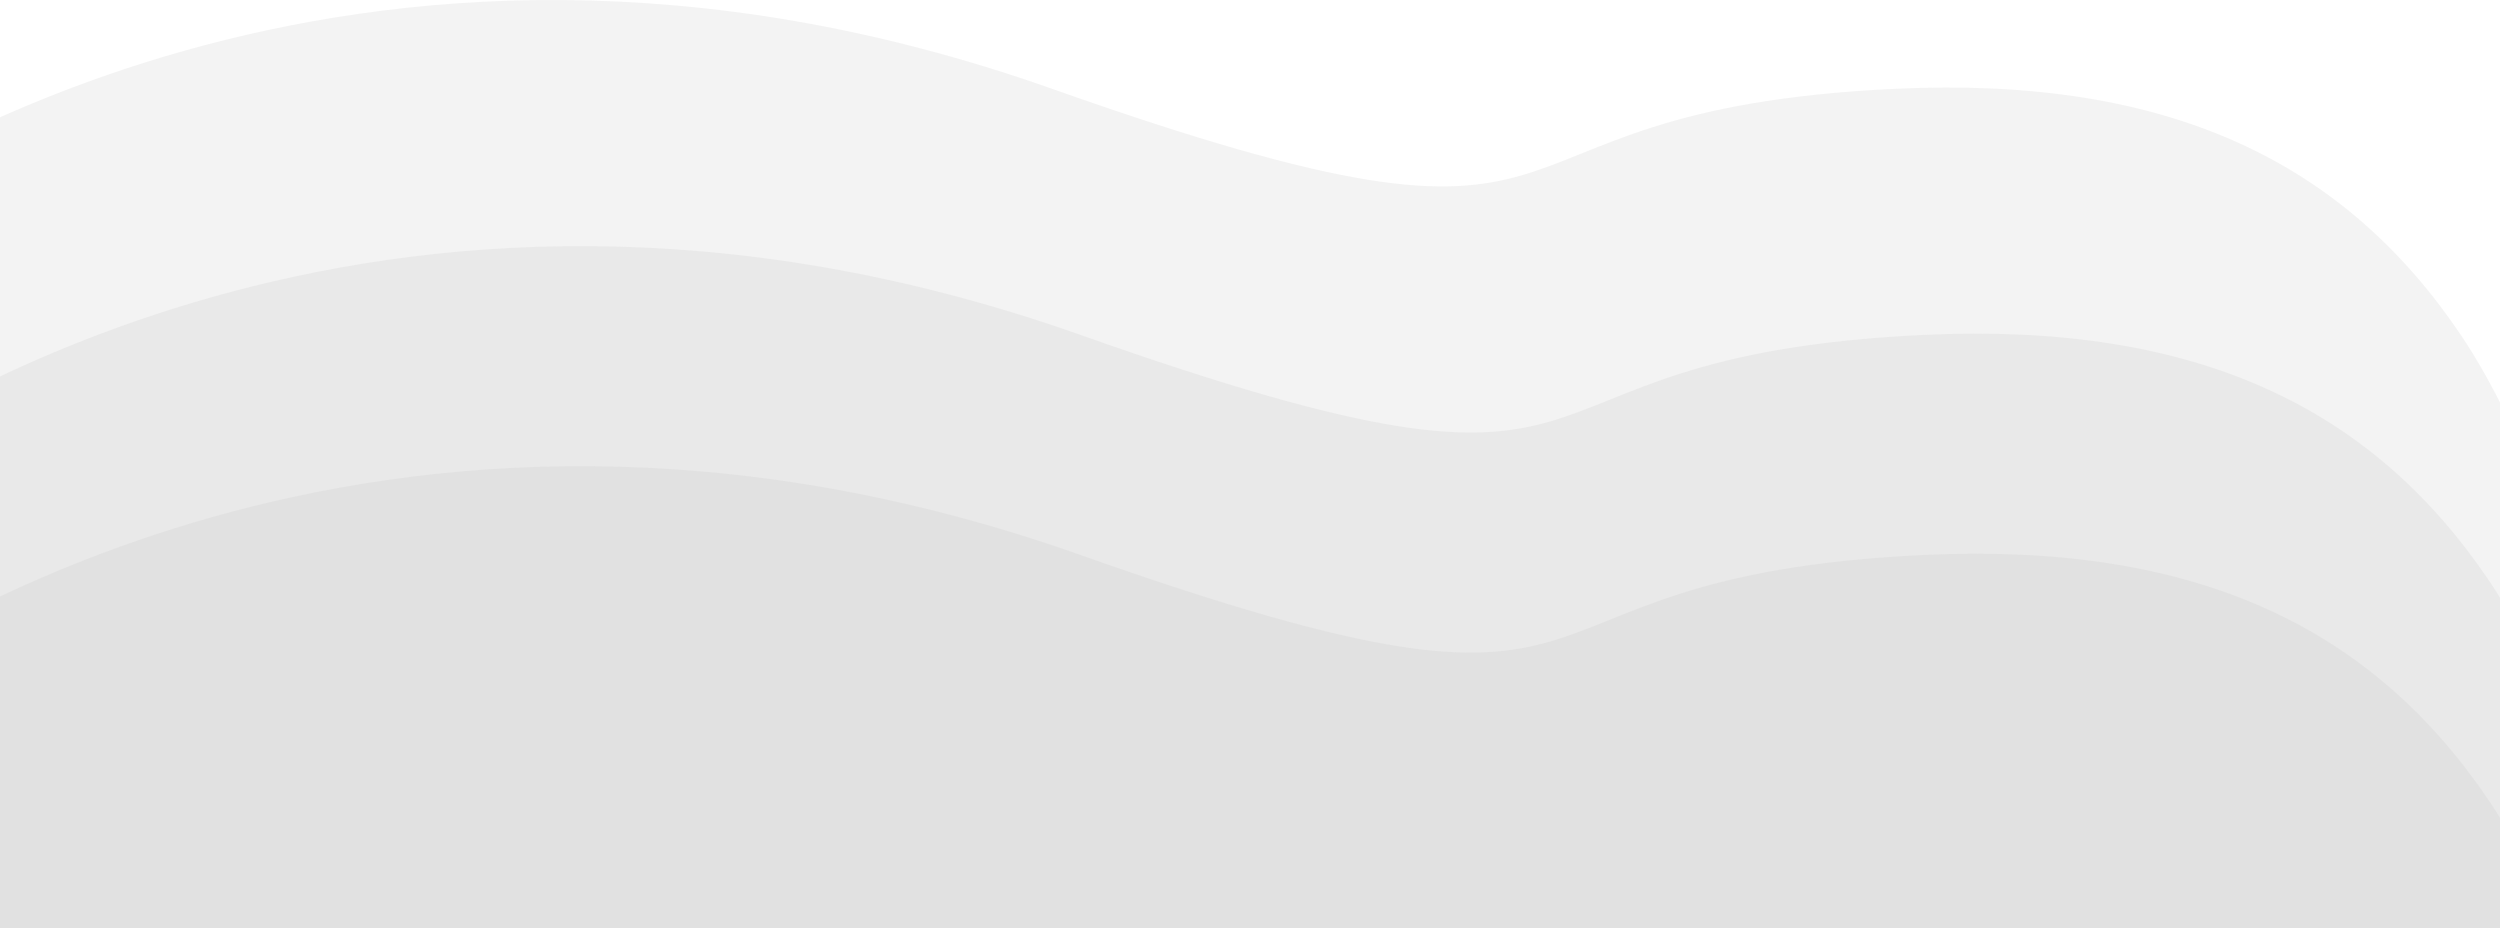
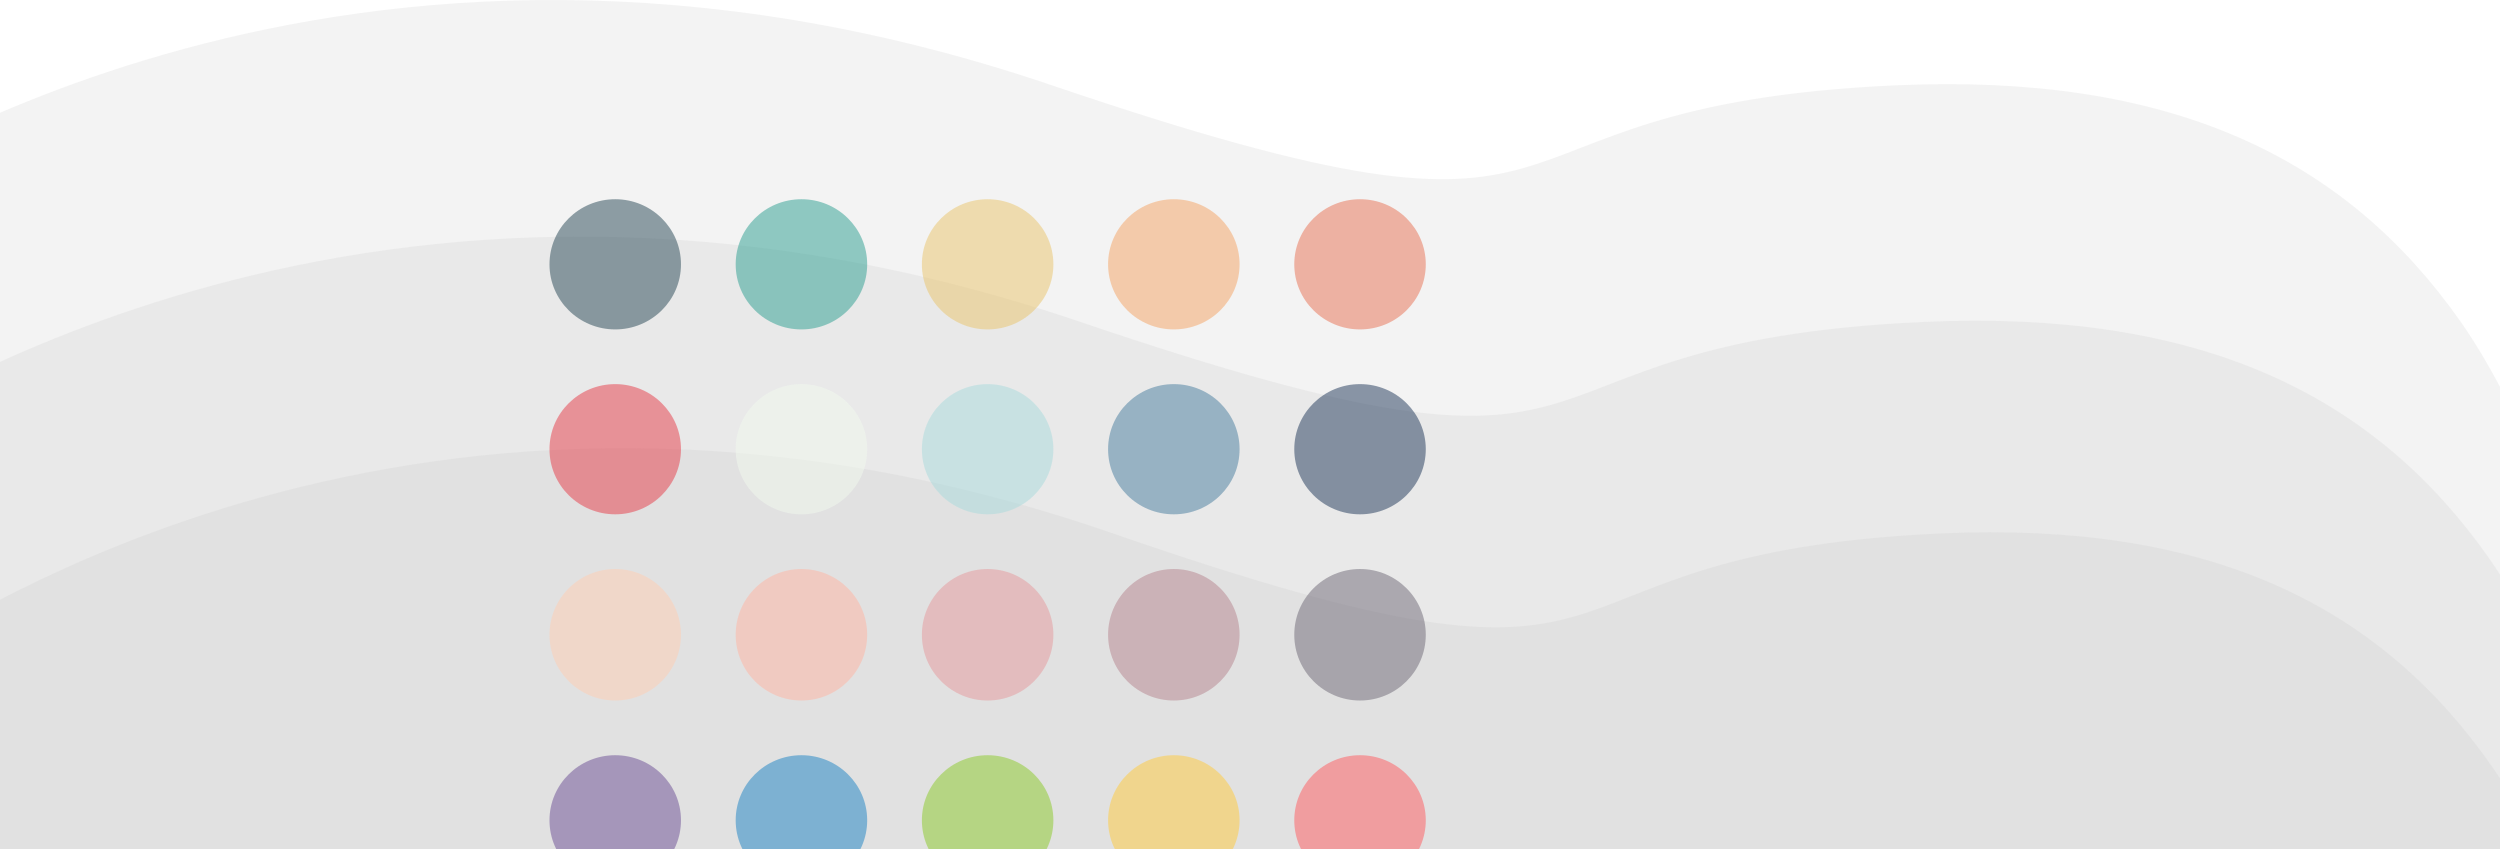
- <svg xmlns="http://www.w3.org/2000/svg" width="1920" height="712" viewBox="0 0 1920 712" fill="none">
-   <path opacity="0.2" d="M807.92 68.177C259.153 -125.854 -110.36 156.19 -125.56 153.69L-222 1115.34C60.158 1138.18 631.392 1185.25 659.066 1190.85C686.74 1196.45 1627.31 1040.16 2094.14 961.317C2080.86 775.788 1987.48 402.307 1890.25 257.706C1801.15 125.185 1666.97 58.295 1455.75 68.177C1103.01 84.679 1260.87 228.329 807.92 68.177Z" fill="#C4C4C4" />
-   <path opacity="0.2" d="M829.78 257.176C281.013 63.146 -88.5 345.19 -103.7 342.69L-200.14 1304.34C82.018 1327.18 653.252 1374.25 680.926 1379.85C708.6 1385.45 1649.17 1229.16 2116 1150.32C2102.72 964.788 2009.34 591.307 1912.11 446.706C1823.01 314.185 1688.83 247.295 1477.61 257.176C1124.87 273.679 1282.73 417.329 829.78 257.176Z" fill="#C4C4C4" />
-   <path opacity="0.2" d="M829.78 426.176C281.013 232.146 -88.5 514.19 -103.7 511.69L-200.14 1473.34C82.018 1496.18 653.252 1543.25 680.926 1548.85C708.6 1554.45 1649.17 1398.16 2116 1319.32C2102.72 1133.79 2009.34 760.307 1912.11 615.706C1823.01 483.185 1688.83 416.295 1477.61 426.176C1124.87 442.679 1282.73 586.329 829.78 426.176Z" fill="#C4C4C4" />
+ <svg xmlns="http://www.w3.org/2000/svg" width="1920" height="652" viewBox="0 0 1920 652" fill="none">
+   <path opacity="0.2" d="M807.92 65.536C259.153 -120.979 -110.36 150.14 -125.56 147.737L-222 1072.14C60.158 1094.09 631.392 1139.34 659.066 1144.73C686.74 1150.11 1627.31 999.873 2094.14 924.081C2080.86 745.738 1987.48 386.723 1890.25 247.724C1801.15 120.336 1666.97 56.036 1455.75 65.536C1103.01 81.399 1260.87 219.484 807.92 65.536Z" fill="#C4C4C4" />
+   <path opacity="0.2" d="M829.78 247.215C281.013 60.7 -88.5 331.82 -103.7 329.416L-200.14 1253.82C82.018 1275.77 653.252 1321.02 680.926 1326.41C708.6 1331.79 1649.17 1181.55 2116 1105.76C2102.72 927.417 2009.34 568.403 1912.11 429.403C1823.01 302.016 1688.83 237.716 1477.61 247.215C1124.87 263.078 1282.73 401.164 829.78 247.215Z" fill="#C4C4C4" />
+   <path opacity="0.2" d="M854.847 409.669C316.776 223.154 -45.536 494.273 -60.439 491.87L-155 1416.27C121.659 1438.22 681.76 1483.48 708.895 1488.86C736.03 1494.24 1658.27 1344.01 2116 1268.21C2102.98 1089.87 2011.42 730.856 1916.09 591.857C1828.72 464.469 1697.16 400.17 1490.05 409.669C1144.18 425.532 1298.97 563.617 854.847 409.669Z" fill="#C4C4C4" />
+   <ellipse opacity="0.5" cx="472.5" cy="203" rx="50.5" ry="50" fill="#264653" />
+   <ellipse opacity="0.5" cx="472.5" cy="345" rx="50.5" ry="50" fill="#E63946" />
+   <circle opacity="0.5" cx="472.5" cy="487.5" r="50.5" fill="#FFCDB2" />
+   <ellipse opacity="0.5" cx="472.5" cy="630" rx="50.5" ry="50" fill="#6A4C93" />
+   <ellipse opacity="0.5" cx="615.5" cy="203" rx="50.5" ry="50" fill="#2A9D8F" />
+   <ellipse opacity="0.5" cx="615.5" cy="345" rx="50.5" ry="50" fill="#F1FAEE" />
+   <circle opacity="0.5" cx="615.5" cy="487.5" r="50.5" fill="#FFB4A2" />
+   <ellipse opacity="0.5" cx="615.5" cy="630" rx="50.5" ry="50" fill="#1982C4" />
+   <ellipse opacity="0.5" cx="758.5" cy="203" rx="50.5" ry="50" fill="#E9C46A" />
+   <ellipse opacity="0.5" cx="1044.5" cy="203" rx="50.5" ry="50" fill="#E76F51" />
+   <ellipse opacity="0.5" cx="758.5" cy="345" rx="50.5" ry="50" fill="#A8DADC" />
+   <ellipse opacity="0.5" cx="1044.5" cy="345" rx="50.5" ry="50" fill="#1D3557" />
+   <circle opacity="0.5" cx="758.5" cy="487.5" r="50.5" fill="#E5989B" />
+   <ellipse opacity="0.5" cx="758.5" cy="630" rx="50.5" ry="50" fill="#8AC926" />
+   <circle opacity="0.5" cx="1044.5" cy="487.5" r="50.5" fill="#6D6875" />
+   <ellipse opacity="0.5" cx="1044.5" cy="630" rx="50.5" ry="50" fill="#FF595E" />
+   <ellipse opacity="0.5" cx="901.5" cy="203" rx="50.5" ry="50" fill="#F4A261" />
+   <ellipse opacity="0.5" cx="901.5" cy="345" rx="50.5" ry="50" fill="#457B9D" />
+   <circle opacity="0.5" cx="901.5" cy="487.5" r="50.5" fill="#B5838D" />
+   <ellipse opacity="0.5" cx="901.5" cy="630" rx="50.5" ry="50" fill="#FFCA3A" />
</svg>
